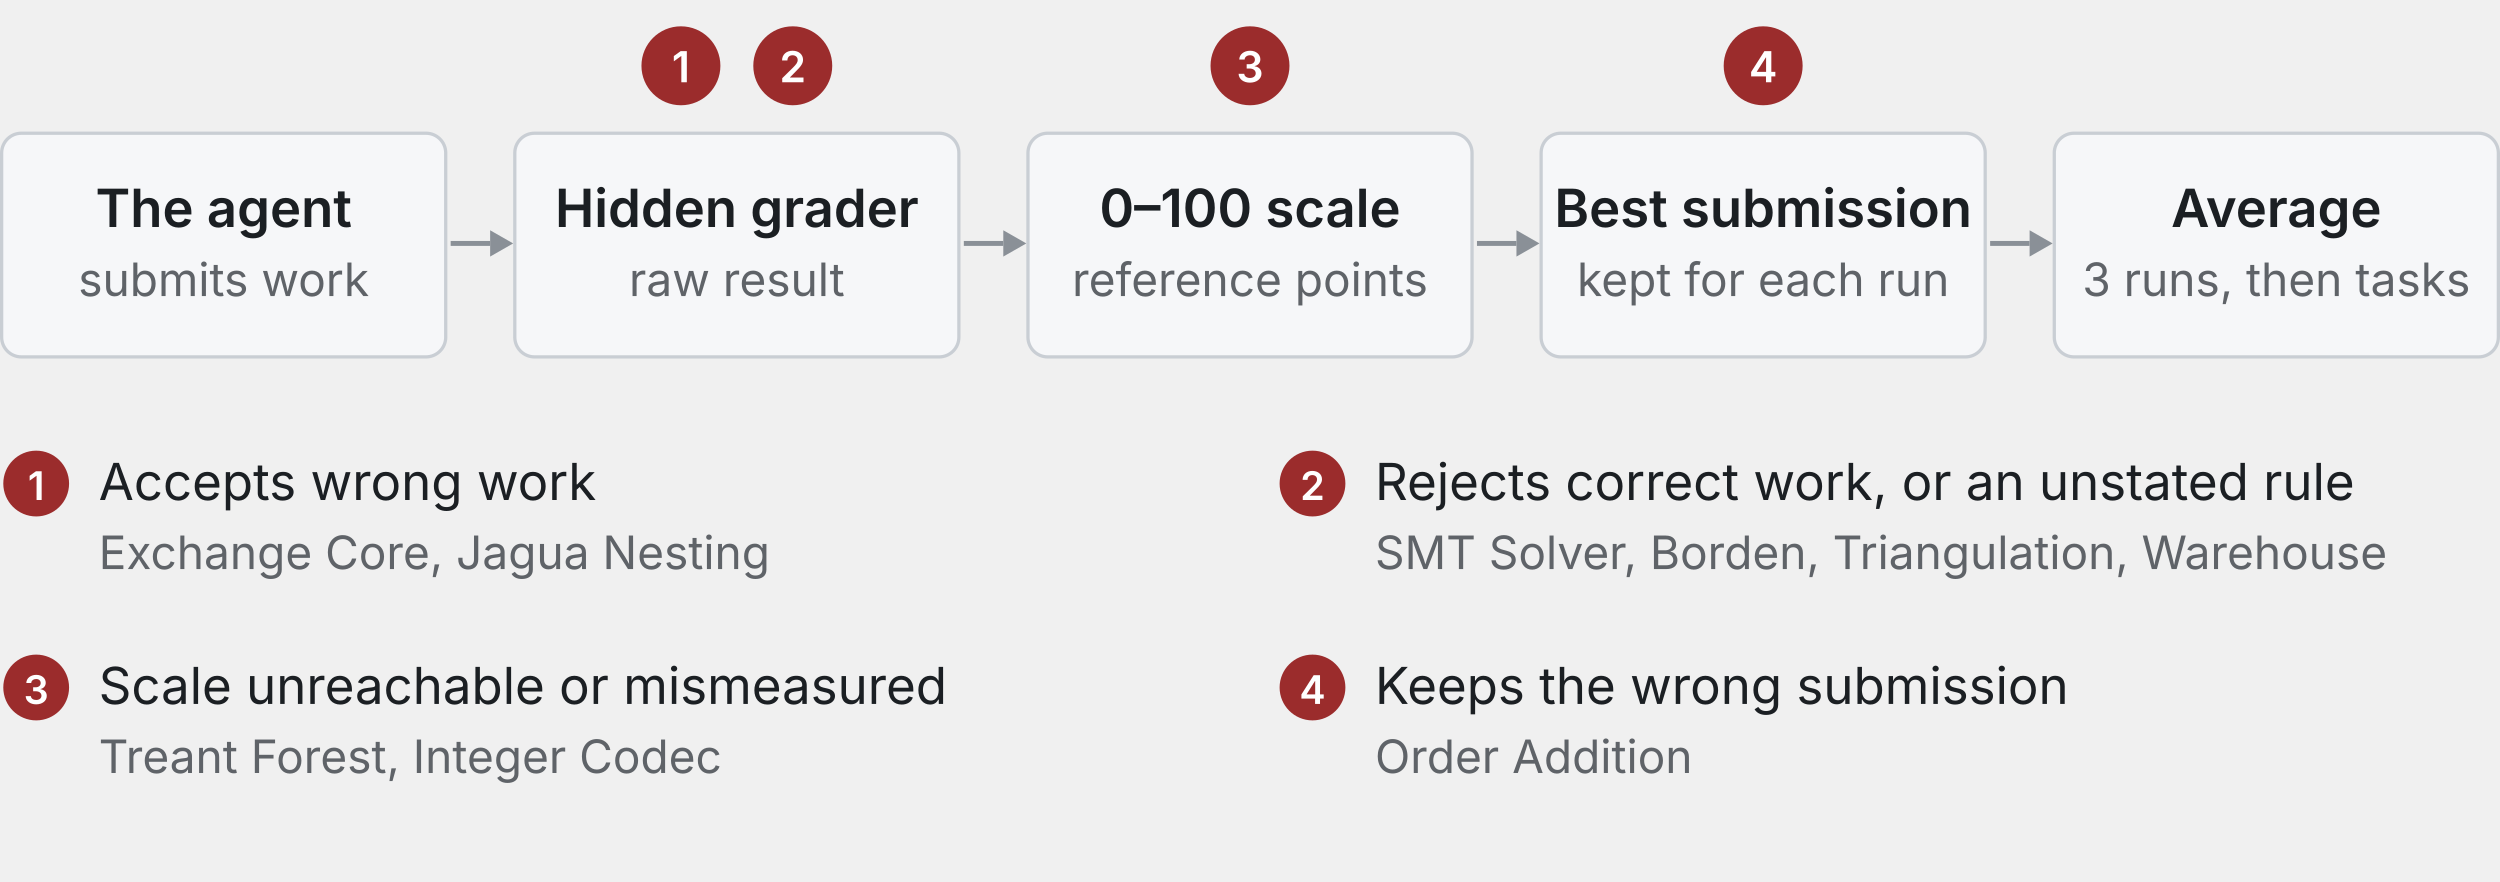
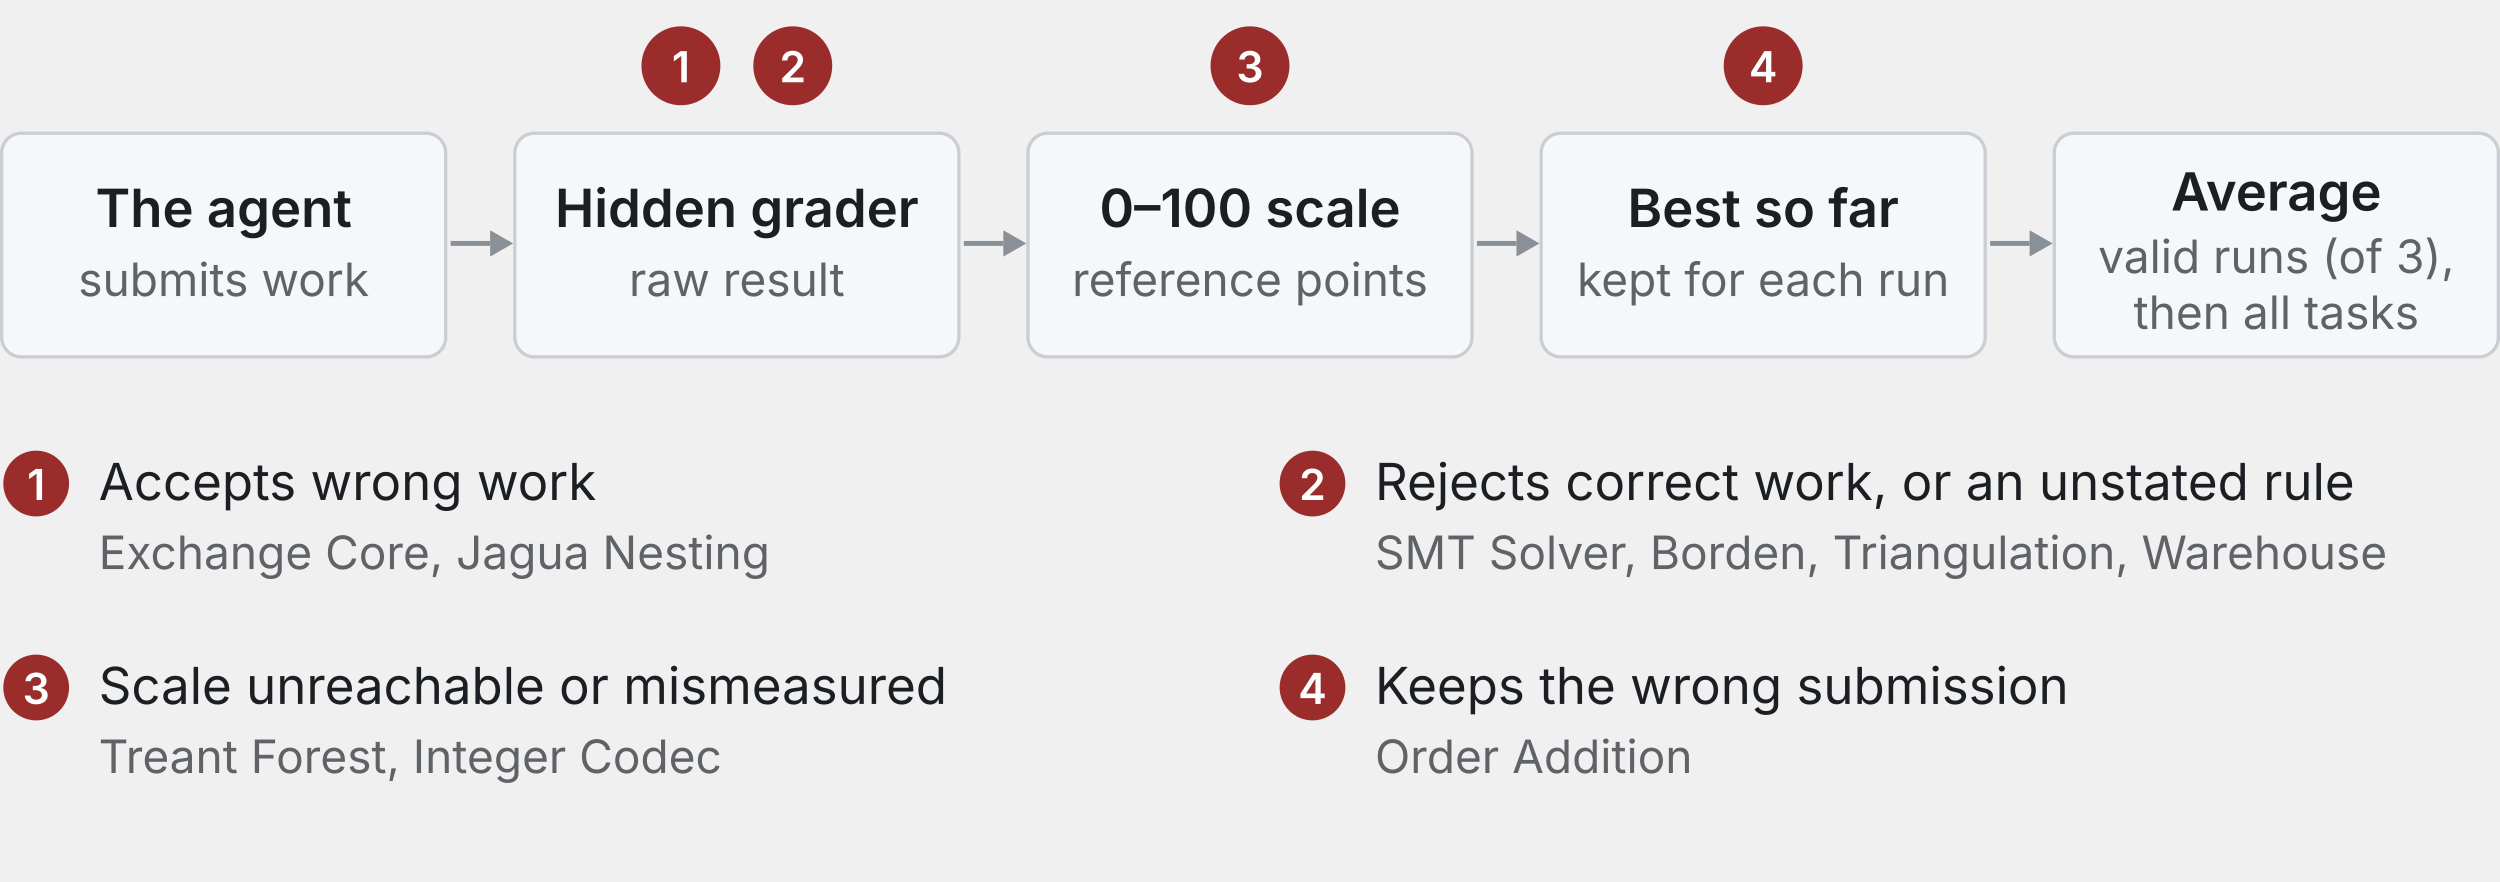
<svg xmlns="http://www.w3.org/2000/svg" viewBox="0 0 760 268" role="img">
  <style>
  .ink{fill:#1b1f23} .muted{fill:#5f6368} .box{fill:#f6f7f9;stroke:#c9ced4} .arr{stroke:#8a9097;fill:none} .head{fill:#8a9097}
  .mk{fill:#9b2c2c} .mkt{fill:#ffffff}
  text{font-family:"IBM Plex Sans",system-ui,-apple-system,"Segoe UI",sans-serif}
  @media (prefers-color-scheme: dark){
    .ink{fill:#e2e9ed} .muted{fill:#95a6b1} .box{fill:#1b2630;stroke:#3a4a57} .arr{stroke:#7d8b96} .head{fill:#7d8b96}
    .mk{fill:#f08a7c} .mkt{fill:#152029}
  }
</style>
  <g>
    <rect class="box" x="0.5" y="40.5" width="135" height="68" rx="6" />
    <text class="ink" x="68.0" y="69" text-anchor="middle" font-size="16" font-weight="600">The agent</text>
    <text class="muted" x="68.0" y="90" text-anchor="middle" font-size="14">submits work</text>
    <rect class="box" x="156.5" y="40.5" width="135" height="68" rx="6" />
    <text class="ink" x="224.0" y="69" text-anchor="middle" font-size="16" font-weight="600">Hidden grader</text>
    <text class="muted" x="224.0" y="90" text-anchor="middle" font-size="14">raw result</text>
    <rect class="box" x="312.5" y="40.5" width="135" height="68" rx="6" />
    <text class="ink" x="380.0" y="69" text-anchor="middle" font-size="16" font-weight="600">0–100 scale</text>
    <text class="muted" x="380.0" y="90" text-anchor="middle" font-size="14">reference points</text>
    <rect class="box" x="468.5" y="40.5" width="135" height="68" rx="6" />
-     <text class="ink" x="536.0" y="69" text-anchor="middle" font-size="16" font-weight="600">Best submission</text>
+     <text class="ink" x="536.0" y="69" text-anchor="middle" font-size="16" font-weight="600">Best so far</text>
    <text class="muted" x="536.0" y="90" text-anchor="middle" font-size="14">kept for each run</text>
    <rect class="box" x="624.5" y="40.5" width="135" height="68" rx="6" />
-     <text class="ink" x="692.0" y="69" text-anchor="middle" font-size="16" font-weight="600">Average</text>
-     <text class="muted" x="692.0" y="90" text-anchor="middle" font-size="14">3 runs, then tasks</text>
+     <text class="ink" x="692.0" y="64" text-anchor="middle" font-size="16" font-weight="600">Average</text>
+     <text class="muted" x="692.0" y="83" text-anchor="middle" font-size="14">valid runs (of 3),</text>
+     <text class="muted" x="692.0" y="100" text-anchor="middle" font-size="14">then all tasks</text>
    <path class="arr" stroke-width="1.5" d="M137 74 H149" />
    <path class="head" d="M156 74 l-7 -4 v8 z" />
    <path class="arr" stroke-width="1.5" d="M293 74 H305" />
    <path class="head" d="M312 74 l-7 -4 v8 z" />
    <path class="arr" stroke-width="1.5" d="M449 74 H461" />
    <path class="head" d="M468 74 l-7 -4 v8 z" />
    <path class="arr" stroke-width="1.5" d="M605 74 H617" />
    <path class="head" d="M624 74 l-7 -4 v8 z" />
    <circle class="mk" cx="207.0" cy="20" r="12" />
    <text class="mkt" x="207.0" y="25" text-anchor="middle" font-size="13" font-weight="600">1</text>
    <circle class="mk" cx="241.0" cy="20" r="12" />
    <text class="mkt" x="241.0" y="25" text-anchor="middle" font-size="13" font-weight="600">2</text>
    <circle class="mk" cx="380.0" cy="20" r="12" />
    <text class="mkt" x="380.0" y="25" text-anchor="middle" font-size="13" font-weight="600">3</text>
    <circle class="mk" cx="536.0" cy="20" r="12" />
    <text class="mkt" x="536.0" y="25" text-anchor="middle" font-size="13" font-weight="600">4</text>
    <circle class="mk" cx="11" cy="147" r="10" />
-     <text class="mkt" x="11" y="152" text-anchor="middle" font-size="12" font-weight="600">1</text>
+     <text class="mkt" x="11" y="152" text-anchor="middle" font-size="13" font-weight="600">1</text>
    <text class="ink" x="30" y="152" font-size="15.5">Accepts wrong work</text>
    <text class="muted" x="30" y="173" font-size="14">Exchange Core, Jagua Nesting</text>
    <circle class="mk" cx="399" cy="147" r="10" />
-     <text class="mkt" x="399" y="152" text-anchor="middle" font-size="12" font-weight="600">2</text>
+     <text class="mkt" x="399" y="152" text-anchor="middle" font-size="13" font-weight="600">2</text>
    <text class="ink" x="418" y="152" font-size="15.5">Rejects correct work, or an unstated rule</text>
    <text class="muted" x="418" y="173" font-size="14">SMT Solver, Borden, Triangulation, Warehouse</text>
    <circle class="mk" cx="11" cy="209" r="10" />
-     <text class="mkt" x="11" y="214" text-anchor="middle" font-size="12" font-weight="600">3</text>
+     <text class="mkt" x="11" y="214" text-anchor="middle" font-size="13" font-weight="600">3</text>
    <text class="ink" x="30" y="214" font-size="15.5">Scale unreachable or mismeasured</text>
    <text class="muted" x="30" y="235" font-size="14">Treant Forest, Integer Codec</text>
    <circle class="mk" cx="399" cy="209" r="10" />
-     <text class="mkt" x="399" y="214" text-anchor="middle" font-size="12" font-weight="600">4</text>
+     <text class="mkt" x="399" y="214" text-anchor="middle" font-size="13" font-weight="600">4</text>
    <text class="ink" x="418" y="214" font-size="15.5">Keeps the wrong submission</text>
    <text class="muted" x="418" y="235" font-size="14">Order Addition</text>
  </g>
</svg>
